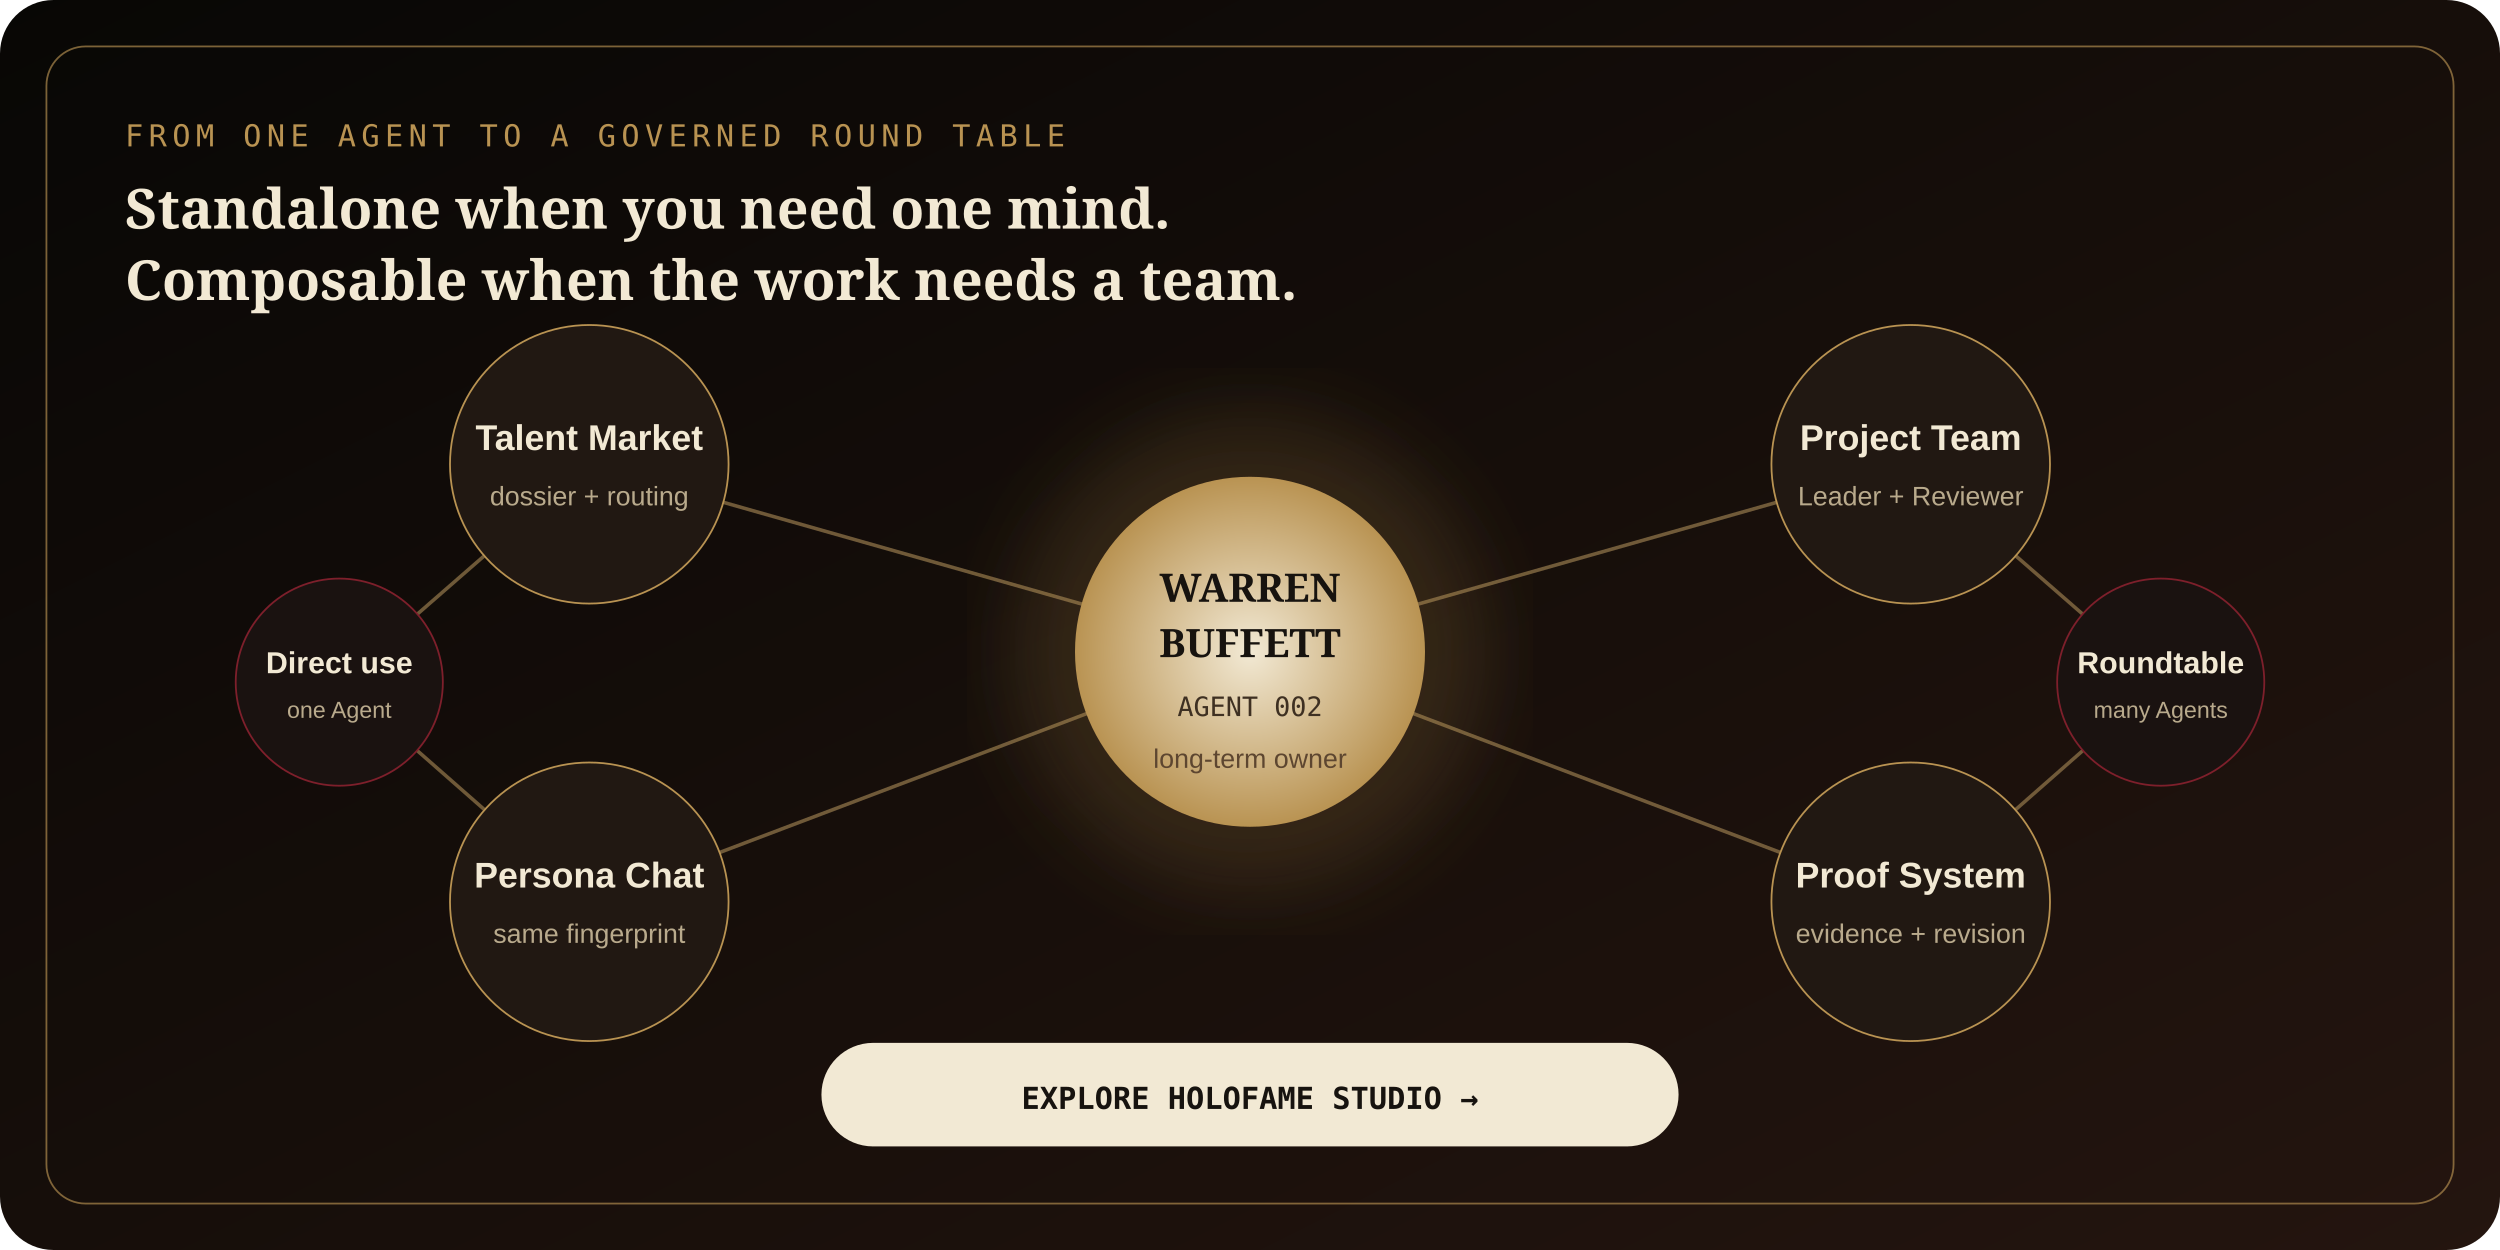
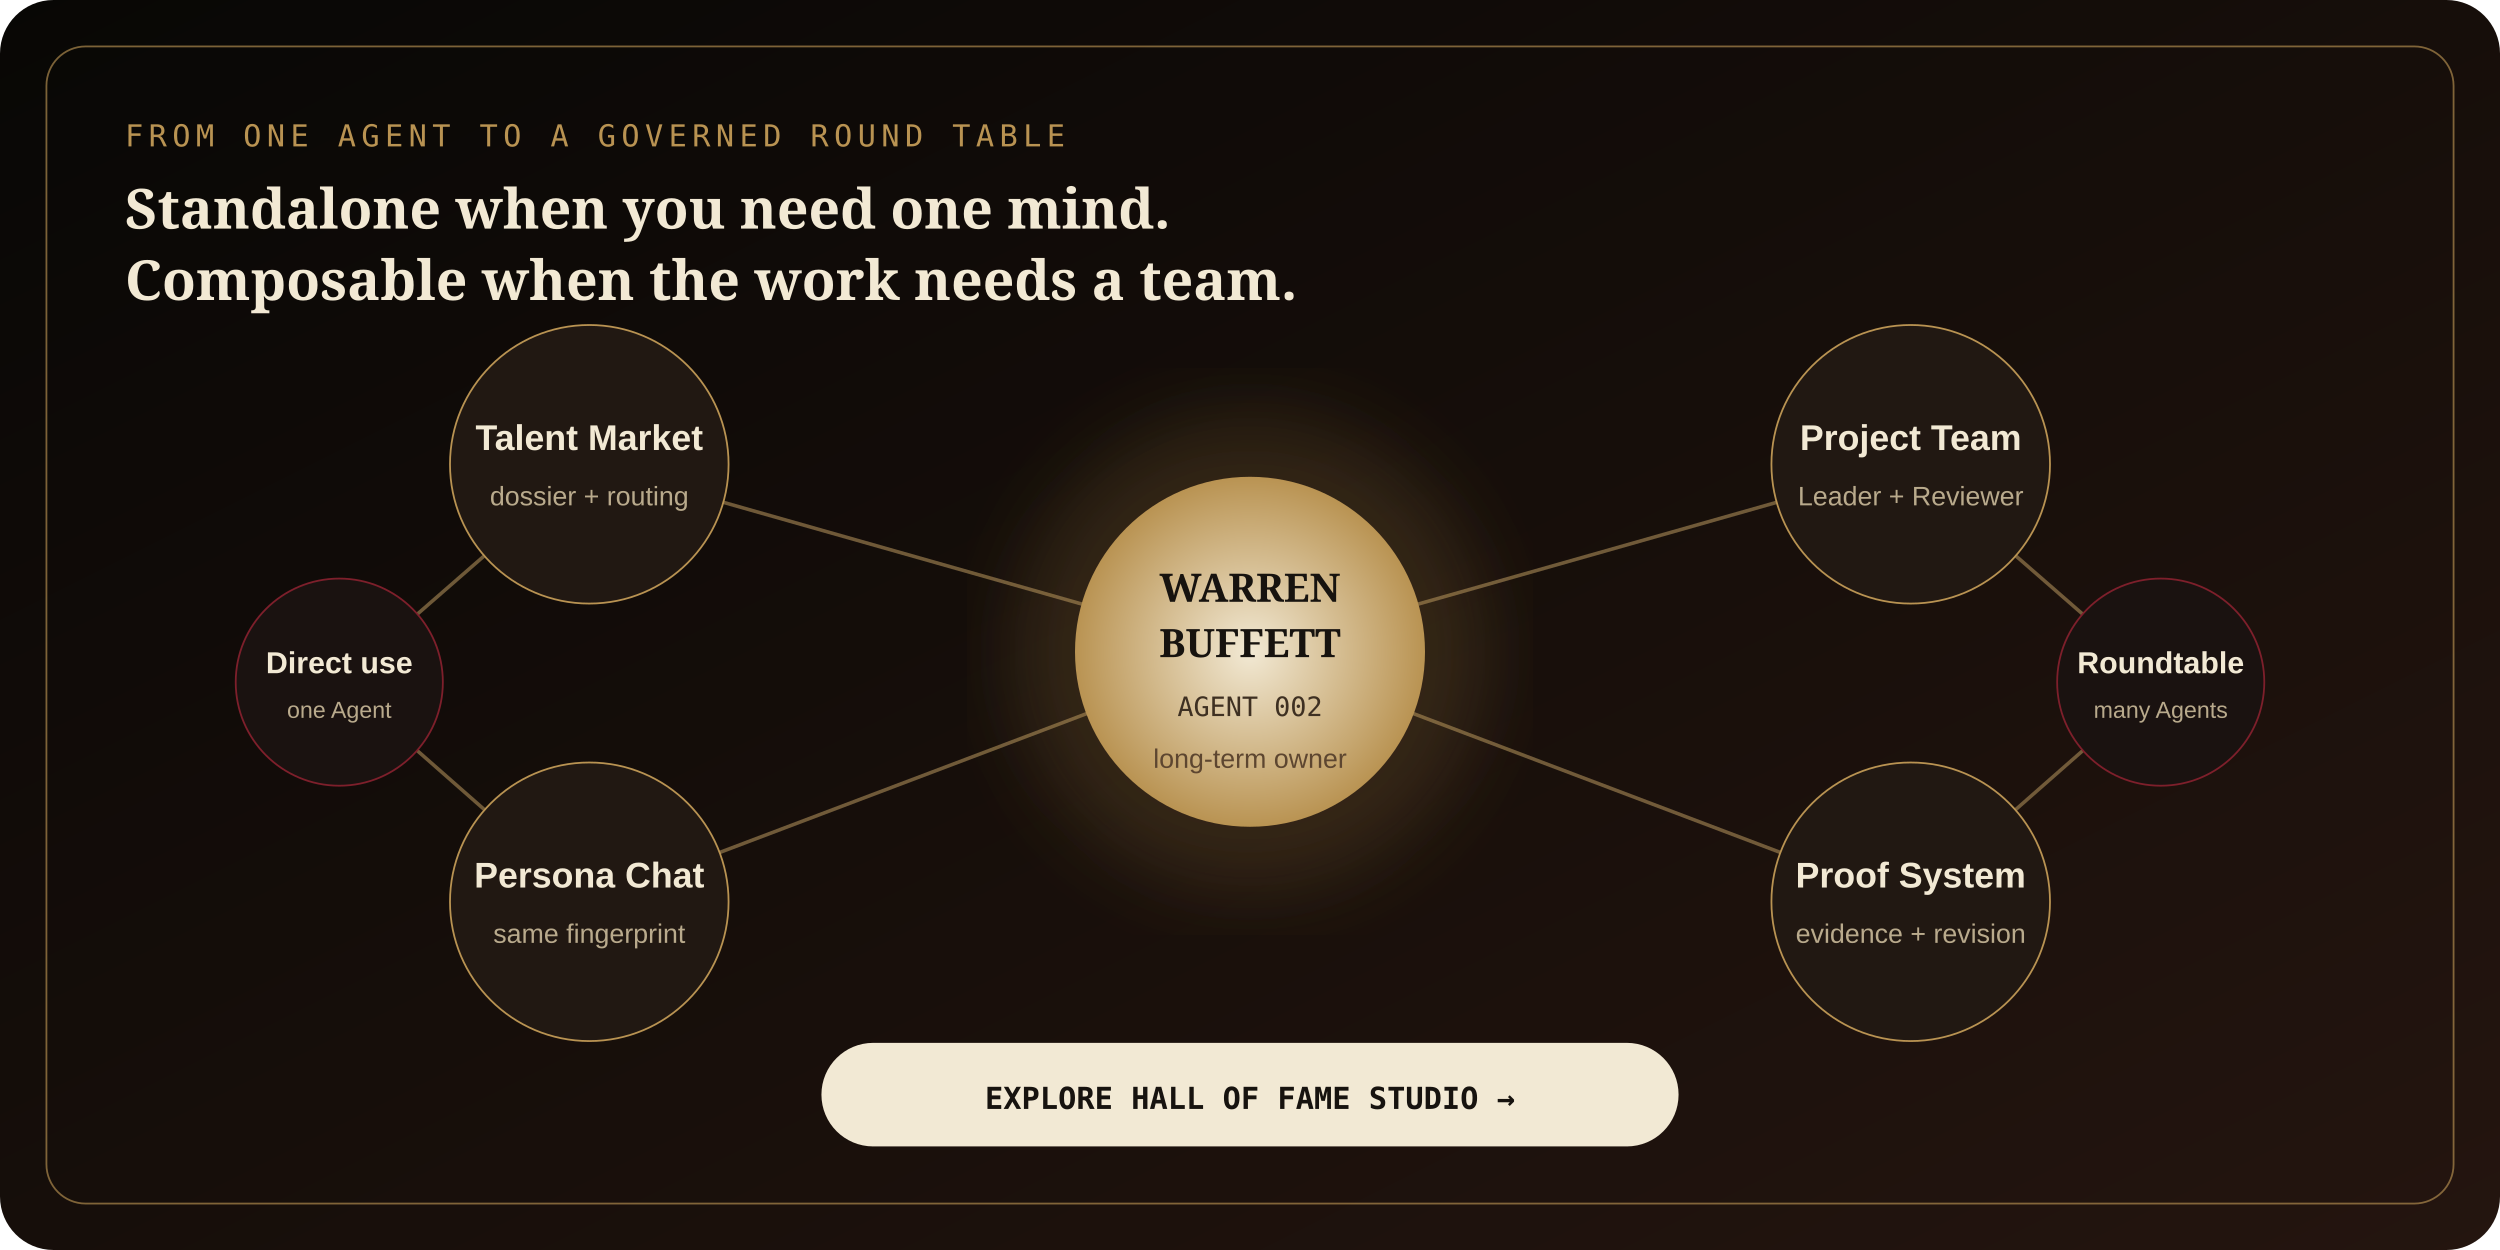
<svg xmlns="http://www.w3.org/2000/svg" width="1400" height="700" viewBox="0 0 1400 700" role="img" aria-labelledby="title desc">
  <defs>
    <linearGradient id="bg" x1="0" y1="0" x2="1" y2="1">
      <stop stop-color="#080705" />
      <stop offset="1" stop-color="#24150f" />
    </linearGradient>
    <radialGradient id="core">
      <stop stop-color="#f2e9d4" />
      <stop offset="1" stop-color="#b99352" />
    </radialGradient>
    <filter id="glow">
      <feGaussianBlur stdDeviation="22" />
    </filter>
  </defs>
  <rect width="1400" height="700" rx="30" fill="url(#bg)" />
  <rect x="26" y="26" width="1348" height="648" rx="22" fill="none" stroke="#b99352" stroke-opacity=".65" />
  <text x="70" y="82" fill="#b99352" font-family="Consolas,monospace" font-size="17" letter-spacing="3">FROM ONE AGENT TO A GOVERNED ROUND TABLE</text>
  <text x="70" y="128" fill="#f2e9d4" font-family="Georgia,serif" font-size="31" font-weight="700">Standalone when you need one mind.</text>
  <text x="70" y="168" fill="#f2e9d4" font-family="Georgia,serif" font-size="31" font-weight="700">Composable when the work needs a team.</text>
  <g stroke="#8e7348" stroke-width="2" opacity=".75">
    <path d="M700 365L330 260M700 365L330 505M700 365L1070 260M700 365L1070 505" />
    <path d="M330 260L190 382M330 505L190 382M1070 260L1210 382M1070 505L1210 382" />
  </g>
  <circle cx="700" cy="365" r="132" fill="#b99352" fill-opacity=".18" filter="url(#glow)" />
  <circle cx="700" cy="365" r="98" fill="url(#core)" />
  <text x="700" y="337" text-anchor="middle" fill="#17130f" font-family="Georgia,serif" font-size="22" font-weight="700">WARREN</text>
  <text x="700" y="368" text-anchor="middle" fill="#17130f" font-family="Georgia,serif" font-size="22" font-weight="700">BUFFETT</text>
  <text x="700" y="401" text-anchor="middle" fill="#3e3022" font-family="Consolas,monospace" font-size="15">AGENT 002</text>
  <text x="700" y="430" text-anchor="middle" fill="#5d4630" font-family="Segoe UI,Arial" font-size="15">long-term owner</text>
  <g font-family="Segoe UI,Arial,sans-serif">
    <circle cx="330" cy="260" r="78" fill="#211812" stroke="#b99352" />
    <text x="330" y="252" text-anchor="middle" fill="#f2e9d4" font-size="20" font-weight="700">Talent Market</text>
    <text x="330" y="283" text-anchor="middle" fill="#b9aa8c" font-size="15">dossier + routing</text>
    <circle cx="330" cy="505" r="78" fill="#211812" stroke="#b99352" />
    <text x="330" y="497" text-anchor="middle" fill="#f2e9d4" font-size="20" font-weight="700">Persona Chat</text>
    <text x="330" y="528" text-anchor="middle" fill="#b9aa8c" font-size="15">same fingerprint</text>
    <circle cx="1070" cy="260" r="78" fill="#211812" stroke="#b99352" />
    <text x="1070" y="252" text-anchor="middle" fill="#f2e9d4" font-size="20" font-weight="700">Project Team</text>
    <text x="1070" y="283" text-anchor="middle" fill="#b9aa8c" font-size="15">Leader + Reviewer</text>
    <circle cx="1070" cy="505" r="78" fill="#211812" stroke="#b99352" />
    <text x="1070" y="497" text-anchor="middle" fill="#f2e9d4" font-size="20" font-weight="700">Proof System</text>
    <text x="1070" y="528" text-anchor="middle" fill="#b9aa8c" font-size="15">evidence + revision</text>
    <circle cx="190" cy="382" r="58" fill="#1a1210" stroke="#7e1f2b" />
    <text x="190" y="377" text-anchor="middle" fill="#f2e9d4" font-size="17" font-weight="700">Direct use</text>
    <text x="190" y="402" text-anchor="middle" fill="#b9aa8c" font-size="13">one Agent</text>
    <circle cx="1210" cy="382" r="58" fill="#1a1210" stroke="#7e1f2b" />
    <text x="1210" y="377" text-anchor="middle" fill="#f2e9d4" font-size="17" font-weight="700">Roundtable</text>
    <text x="1210" y="402" text-anchor="middle" fill="#b9aa8c" font-size="13">many Agents</text>
  </g>
  <rect x="460" y="584" width="480" height="58" rx="29" fill="#f2e9d4" />
-   <text x="700" y="621" text-anchor="middle" fill="#17130f" font-family="Consolas,monospace" font-size="17" font-weight="700">EXPLORE HOLOFAME STUDIO →</text>
+   <text x="700" y="621" text-anchor="middle" fill="#17130f" font-family="Consolas,monospace" font-size="17" font-weight="700">EXPLORE HALL OF FAME STUDIO →</text>
</svg>
